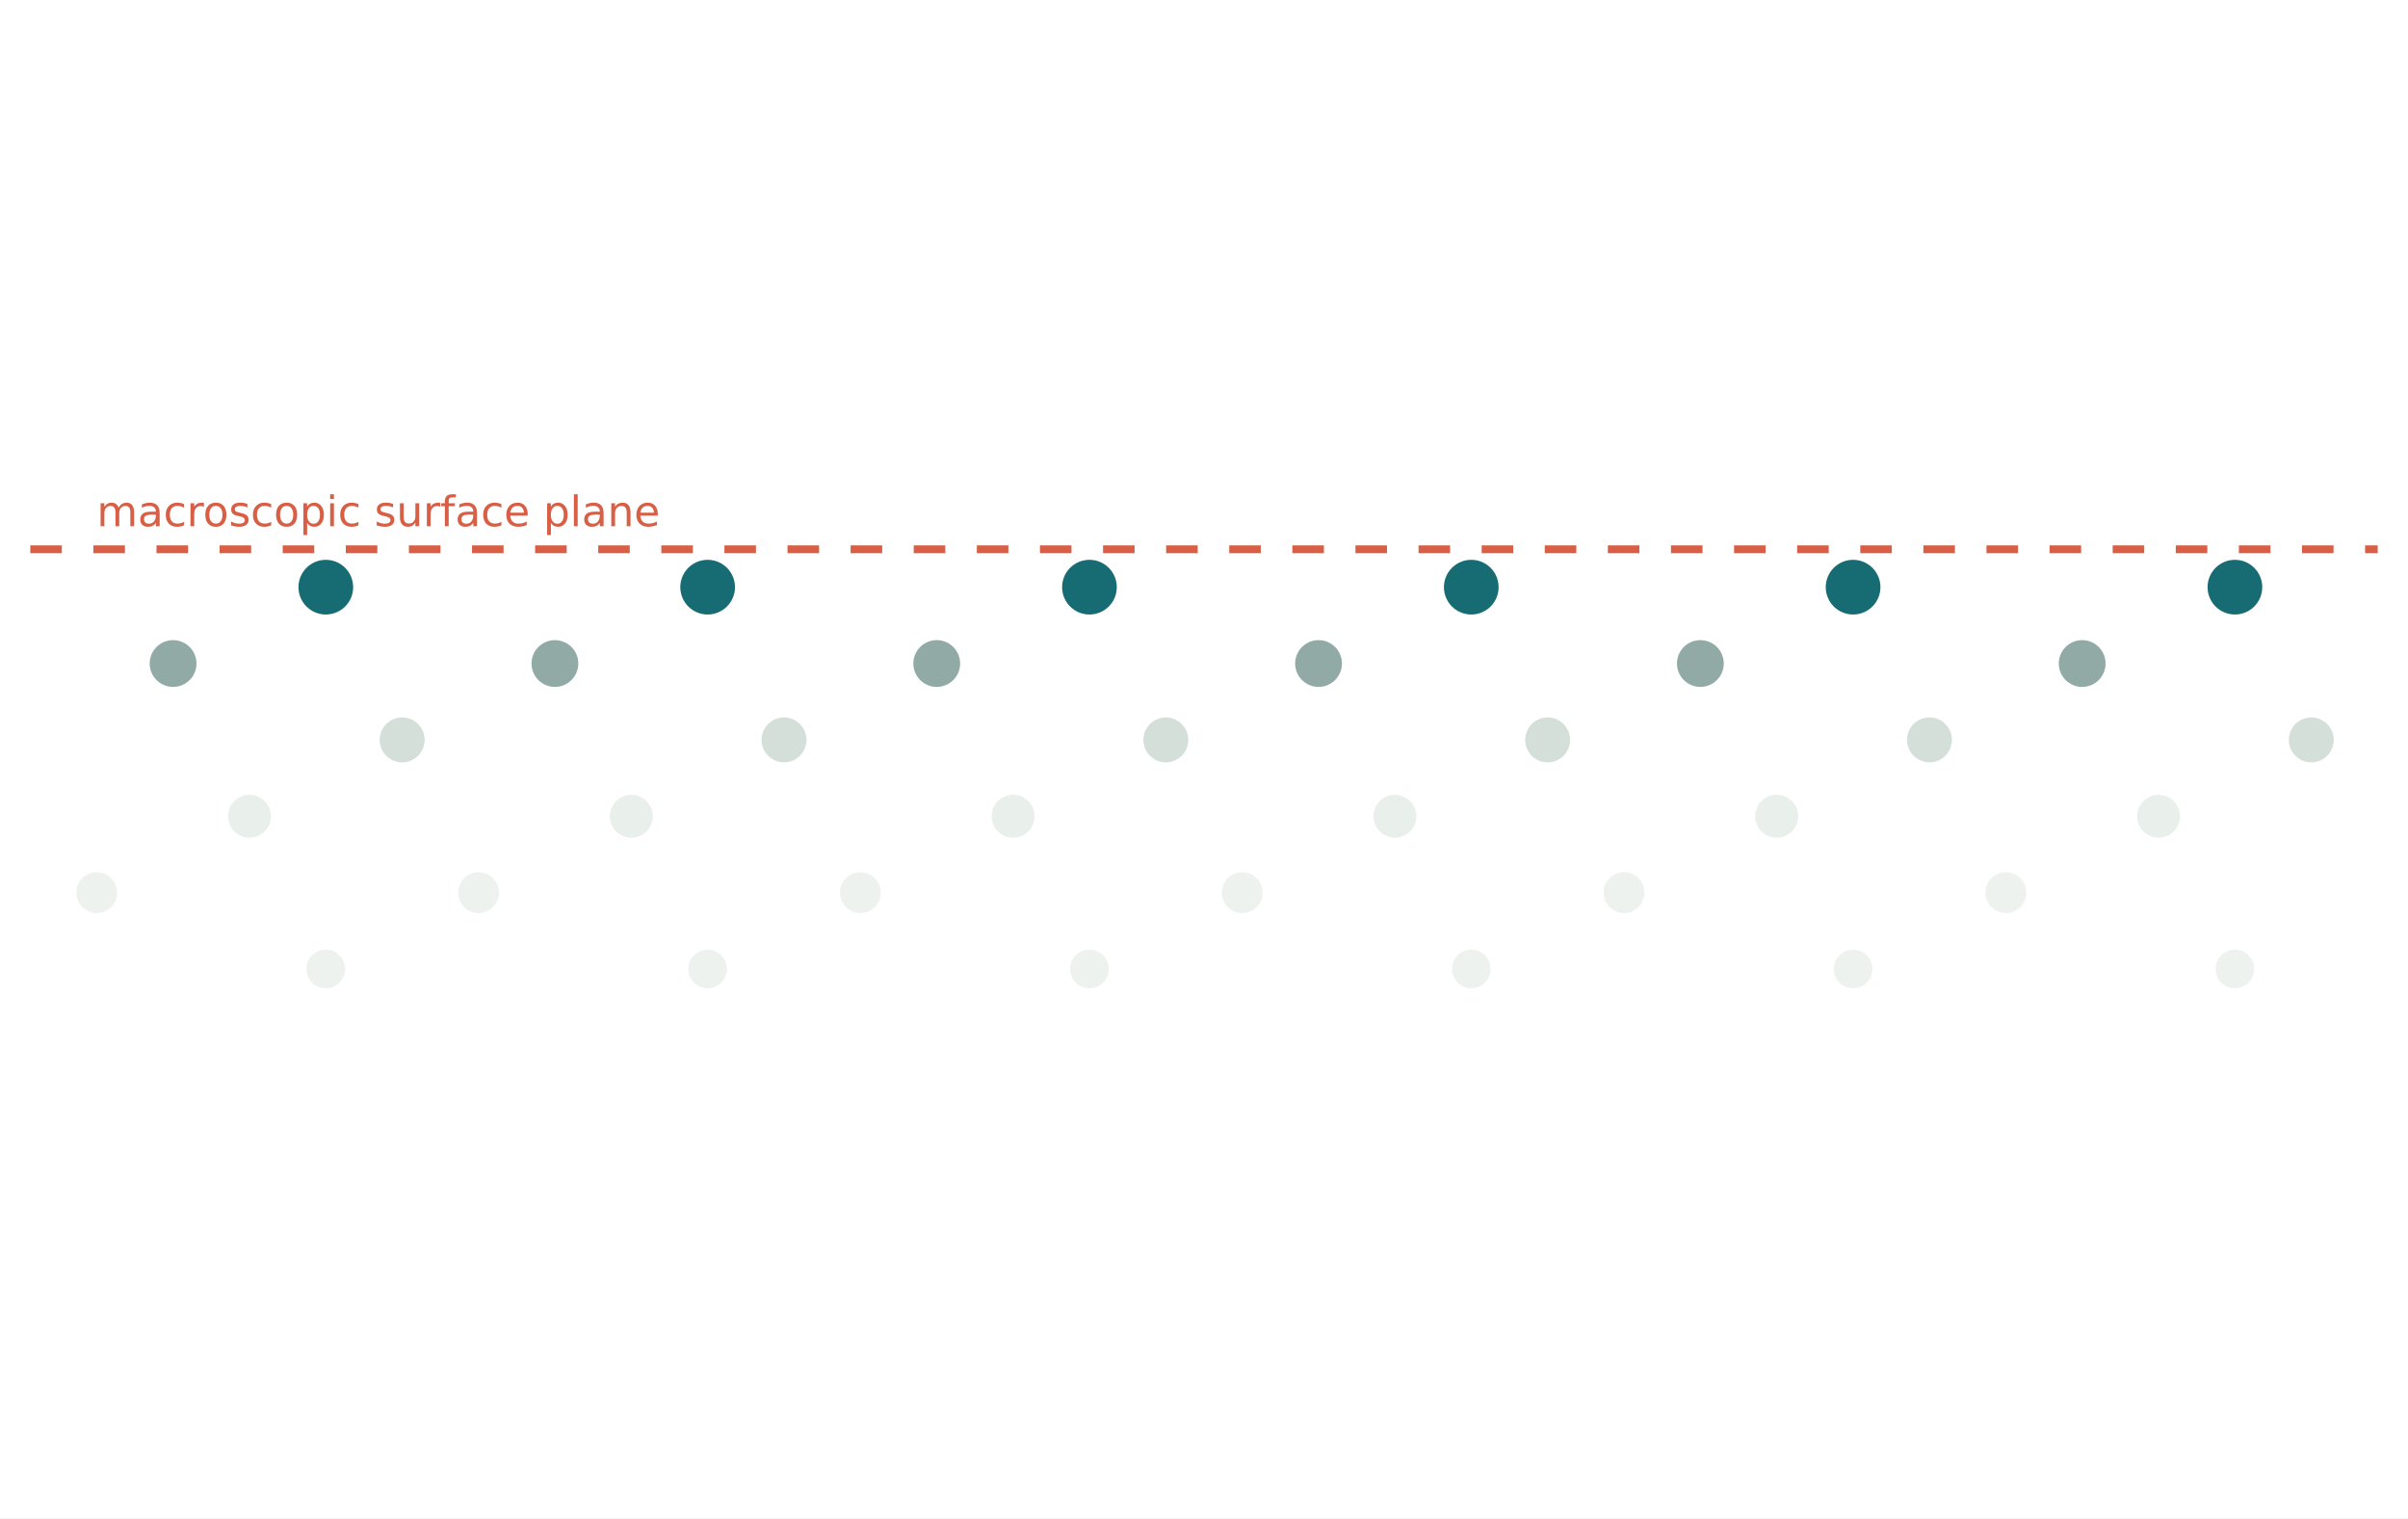
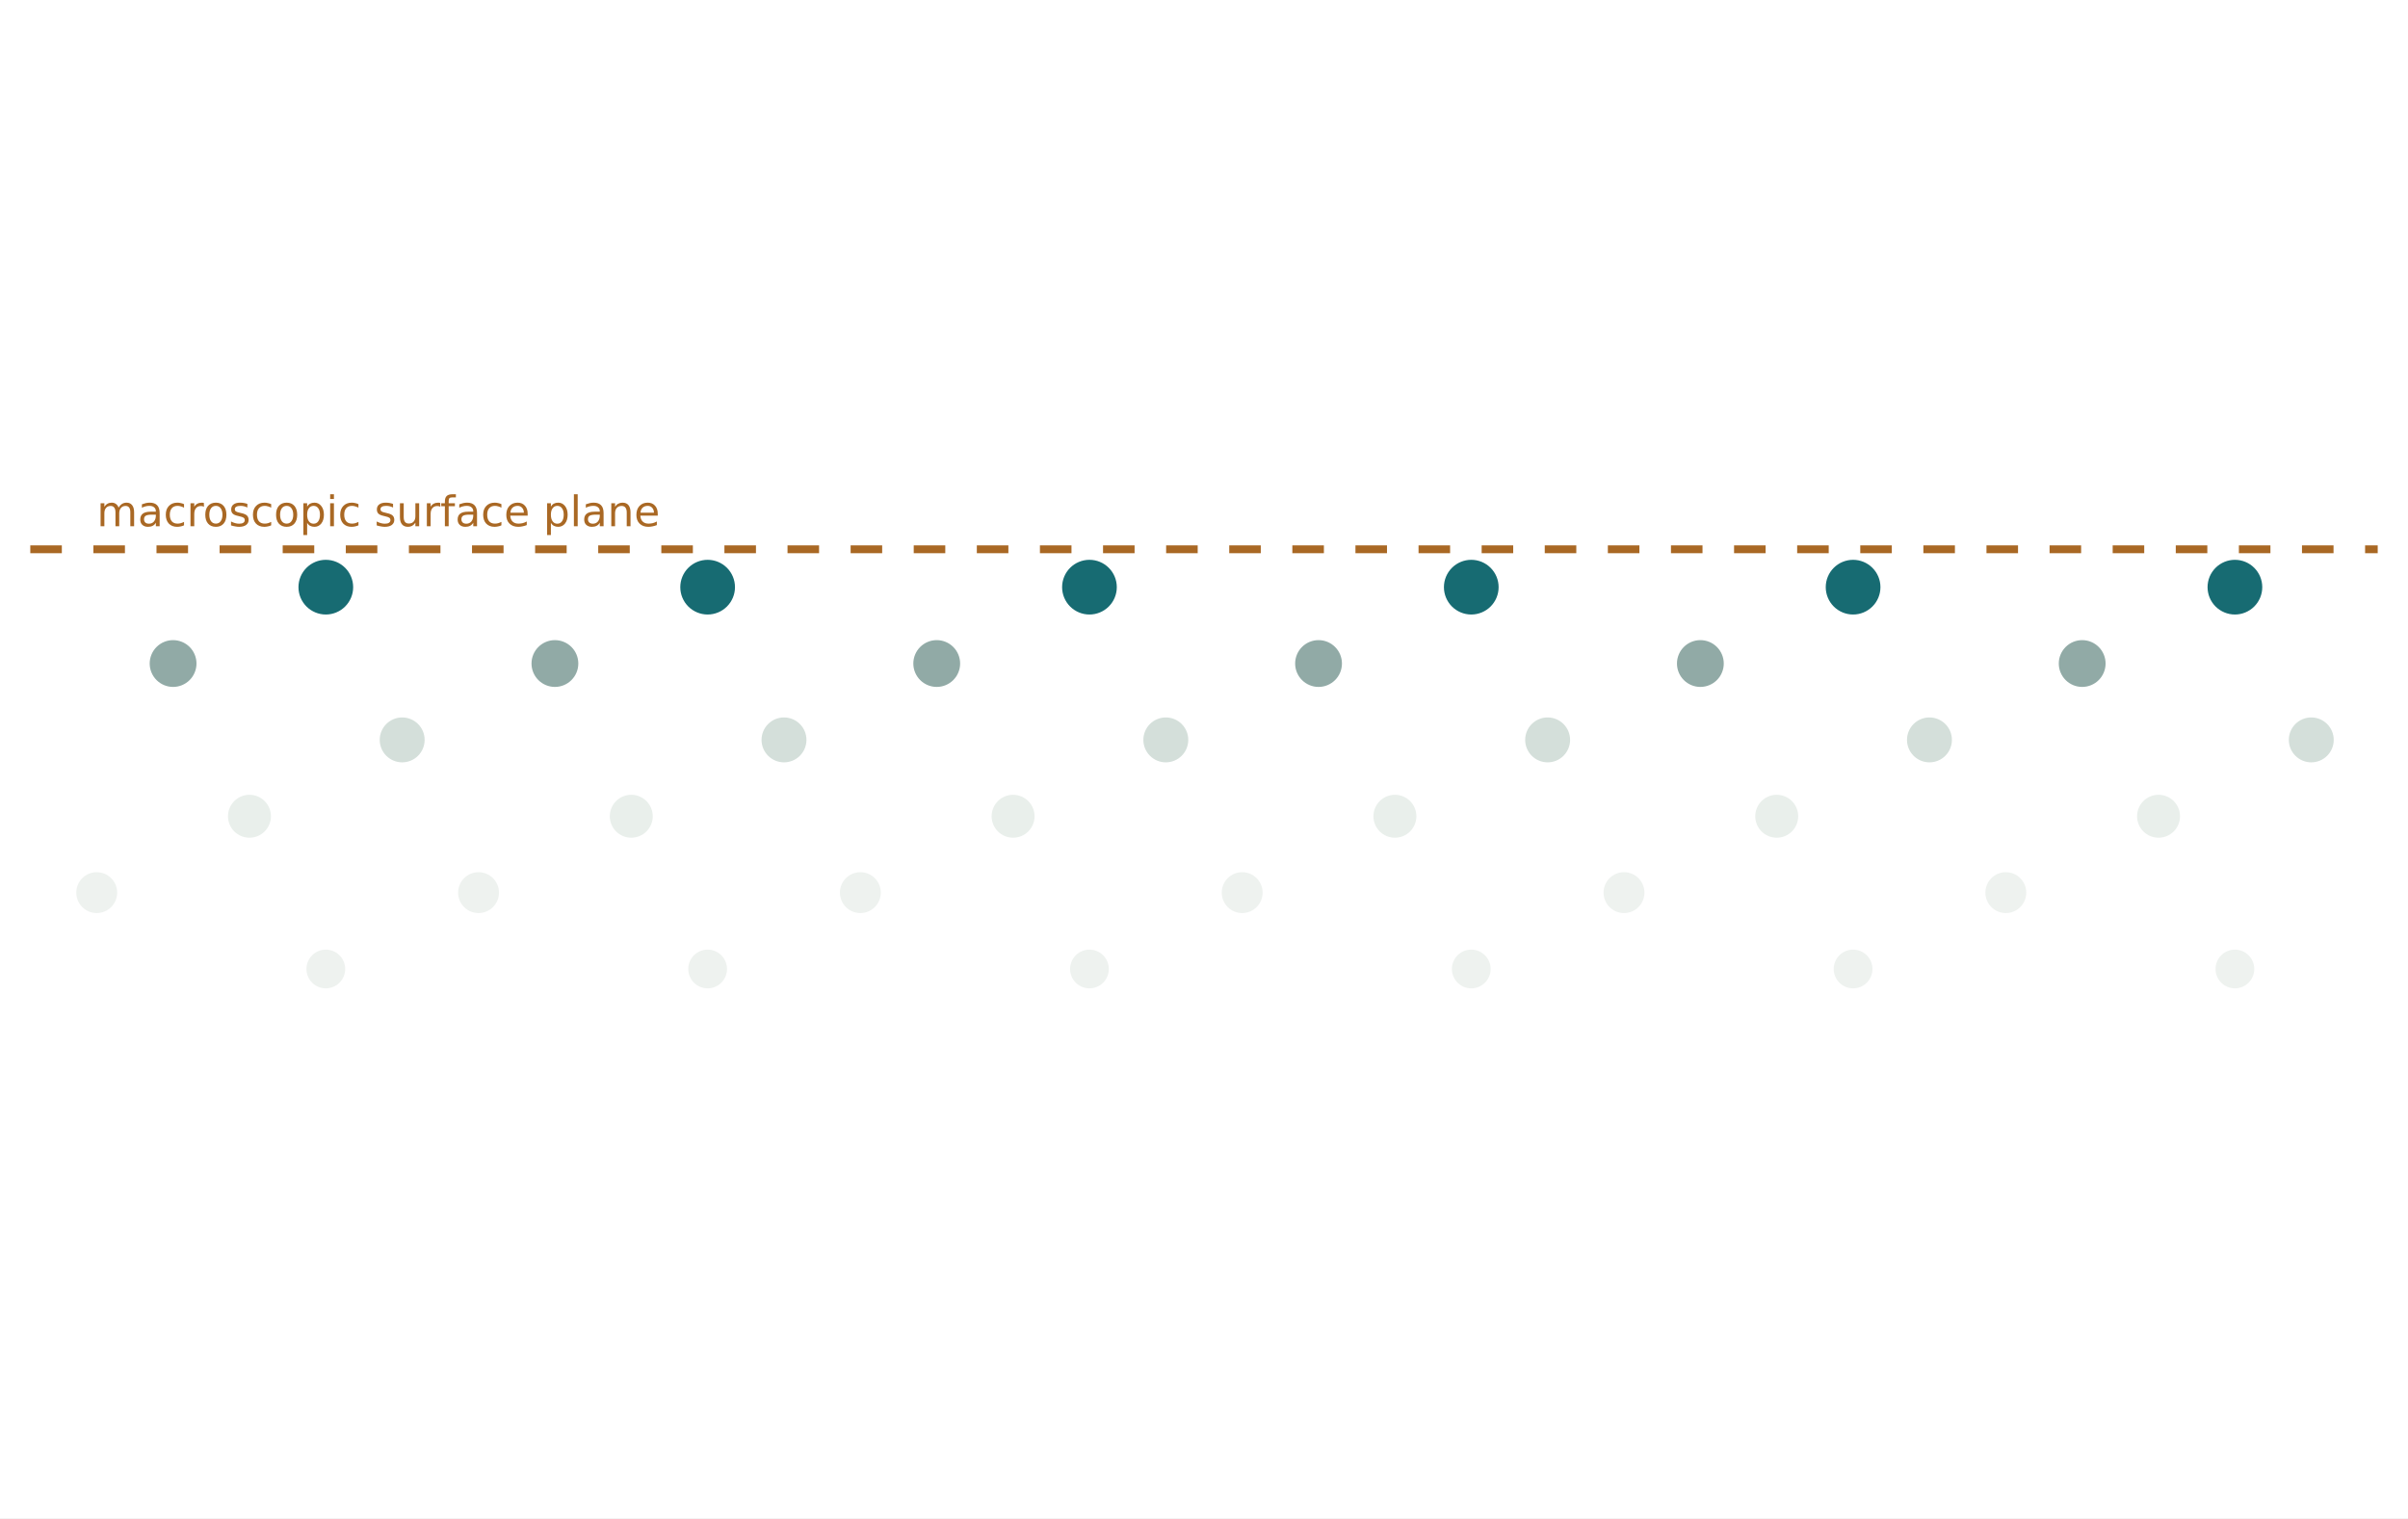
<svg xmlns="http://www.w3.org/2000/svg" xmlns:xlink="http://www.w3.org/1999/xlink" width="457.92pt" height="288.72pt" viewBox="0 0 457.92 288.72" version="1.1">
  <defs>
    <style type="text/css">*{stroke-linejoin: round; stroke-linecap: butt}</style>
  </defs>
  <g id="figure_1">
    <g id="patch_1">
      <path d="M 0 288.72 L 457.92 288.72 L 457.92 0 L 0 0 z " style="fill: #ffffff" />
    </g>
    <g id="axes_1">
      <g id="line2d_1">
-         <path d="M 5.76 104.455 L 452.16 104.455 " clip-path="url(#p948fd671a4)" style="fill: none; stroke-dasharray: 6,6; stroke-dashoffset: 0; stroke: #d85f45; stroke-width: 1.5" />
+         <path d="M 5.76 104.455 L 452.16 104.455 " clip-path="url(#p948fd671a4)" style="fill: none; stroke-dasharray: 6,6; stroke-dashoffset: 0; stroke: #a96824; stroke-width: 1.5" />
      </g>
      <g id="PathCollection_1">
        <defs>
          <path id="m22248de17a" d="M 0 4.183 C 1.109 4.183 2.174 3.743 2.958 2.958 C 3.743 2.174 4.183 1.109 4.183 0 C 4.183 -1.109 3.743 -2.174 2.958 -2.958 C 2.174 -3.743 1.109 -4.183 0 -4.183 C -1.109 -4.183 -2.174 -3.743 -2.958 -2.958 C -3.743 -2.174 -4.183 -1.109 -4.183 0 C -4.183 1.109 -3.743 2.174 -2.958 2.958 C -2.174 3.743 -1.109 4.183 0 4.183 z " style="stroke: #ffffff" />
        </defs>
        <g clip-path="url(#p948fd671a4)">
          <use xlink:href="#m22248de17a" x="134.568" y="184.265" style="fill: #eef2ef; stroke: #ffffff" />
        </g>
      </g>
      <g id="PathCollection_2">
        <g clip-path="url(#p948fd671a4)">
          <use xlink:href="#m22248de17a" x="61.959" y="184.265" style="fill: #eef2ef; stroke: #ffffff" />
        </g>
      </g>
      <g id="PathCollection_3">
        <defs>
          <path id="m23e3a15b11" d="M 0 4.387 C 1.164 4.387 2.28 3.925 3.102 3.102 C 3.925 2.28 4.387 1.164 4.387 0 C 4.387 -1.164 3.925 -2.28 3.102 -3.102 C 2.28 -3.925 1.164 -4.387 0 -4.387 C -1.164 -4.387 -2.28 -3.925 -3.102 -3.102 C -3.925 -2.28 -4.387 -1.164 -4.387 0 C -4.387 1.164 -3.925 2.28 -3.102 3.102 C -2.28 3.925 -1.164 4.387 0 4.387 z " style="stroke: #ffffff" />
        </defs>
        <g clip-path="url(#p948fd671a4)">
          <use xlink:href="#m23e3a15b11" x="91.003" y="169.743" style="fill: #eef2ef; stroke: #ffffff" />
        </g>
      </g>
      <g id="PathCollection_4">
        <g clip-path="url(#p948fd671a4)">
          <use xlink:href="#m23e3a15b11" x="18.394" y="169.743" style="fill: #eef2ef; stroke: #ffffff" />
        </g>
      </g>
      <g id="PathCollection_5">
        <g clip-path="url(#p948fd671a4)">
          <use xlink:href="#m22248de17a" x="279.786" y="184.265" style="fill: #eef2ef; stroke: #ffffff" />
        </g>
      </g>
      <g id="PathCollection_6">
        <g clip-path="url(#p948fd671a4)">
          <use xlink:href="#m22248de17a" x="207.177" y="184.265" style="fill: #eef2ef; stroke: #ffffff" />
        </g>
      </g>
      <g id="PathCollection_7">
        <g clip-path="url(#p948fd671a4)">
          <use xlink:href="#m23e3a15b11" x="236.221" y="169.743" style="fill: #eef2ef; stroke: #ffffff" />
        </g>
      </g>
      <g id="PathCollection_8">
        <g clip-path="url(#p948fd671a4)">
          <use xlink:href="#m23e3a15b11" x="163.612" y="169.743" style="fill: #eef2ef; stroke: #ffffff" />
        </g>
      </g>
      <g id="PathCollection_9">
        <g clip-path="url(#p948fd671a4)">
          <use xlink:href="#m22248de17a" x="425.004" y="184.265" style="fill: #eef2ef; stroke: #ffffff" />
        </g>
      </g>
      <g id="PathCollection_10">
        <g clip-path="url(#p948fd671a4)">
          <use xlink:href="#m22248de17a" x="352.395" y="184.265" style="fill: #eef2ef; stroke: #ffffff" />
        </g>
      </g>
      <g id="PathCollection_11">
        <g clip-path="url(#p948fd671a4)">
          <use xlink:href="#m23e3a15b11" x="381.439" y="169.743" style="fill: #eef2ef; stroke: #ffffff" />
        </g>
      </g>
      <g id="PathCollection_12">
        <g clip-path="url(#p948fd671a4)">
          <use xlink:href="#m23e3a15b11" x="308.83" y="169.743" style="fill: #eef2ef; stroke: #ffffff" />
        </g>
      </g>
      <g id="text_1">
-         <text style="font-size: 8px; font-family: 'DejaVu Sans'; text-anchor: start; fill: #d85f45" x="18.394" y="100.071" transform="rotate(-0 18.39396 100.0715)">macroscopic surface plane</text>
+         <text style="font-size: 8px; font-family: 'DejaVu Sans'; text-anchor: start; fill: #a96824" x="18.394" y="100.071" transform="rotate(-0 18.39396 100.0715)">macroscopic surface plane</text>
      </g>
      <g id="PathCollection_13">
        <defs>
          <path id="m15e4abf12c" d="M 0 4.583 C 1.215 4.583 2.381 4.1 3.24 3.24 C 4.1 2.381 4.583 1.215 4.583 0 C 4.583 -1.215 4.1 -2.381 3.24 -3.24 C 2.381 -4.1 1.215 -4.583 0 -4.583 C -1.215 -4.583 -2.381 -4.1 -3.24 -3.24 C -4.1 -2.381 -4.583 -1.215 -4.583 0 C -4.583 1.215 -4.1 2.381 -3.24 3.24 C -2.381 4.1 -1.215 4.583 0 4.583 z " style="stroke: #ffffff" />
        </defs>
        <g clip-path="url(#p948fd671a4)">
          <use xlink:href="#m15e4abf12c" x="47.438" y="155.221" style="fill: #e9efeb; stroke: #ffffff" />
        </g>
      </g>
      <g id="PathCollection_14">
        <g clip-path="url(#p948fd671a4)">
          <use xlink:href="#m15e4abf12c" x="120.047" y="155.221" style="fill: #e9efeb; stroke: #ffffff" />
        </g>
      </g>
      <g id="PathCollection_15">
        <defs>
          <path id="mc2a5256831" d="M 0 4.77 C 1.265 4.77 2.478 4.267 3.373 3.373 C 4.267 2.478 4.77 1.265 4.77 0 C 4.77 -1.265 4.267 -2.478 3.373 -3.373 C 2.478 -4.267 1.265 -4.77 0 -4.77 C -1.265 -4.77 -2.478 -4.267 -3.373 -3.373 C -4.267 -2.478 -4.77 -1.265 -4.77 0 C -4.77 1.265 -4.267 2.478 -3.373 3.373 C -2.478 4.267 -1.265 4.77 0 4.77 z " style="stroke: #ffffff" />
        </defs>
        <g clip-path="url(#p948fd671a4)">
          <use xlink:href="#mc2a5256831" x="149.09" y="140.699" style="fill: #d4dfda; stroke: #ffffff" />
        </g>
      </g>
      <g id="PathCollection_16">
        <g clip-path="url(#p948fd671a4)">
          <use xlink:href="#mc2a5256831" x="76.481" y="140.699" style="fill: #d4dfda; stroke: #ffffff" />
        </g>
      </g>
      <g id="PathCollection_17">
        <defs>
          <path id="m2b01c09186" d="M 0 4.95 C 1.313 4.95 2.572 4.428 3.5 3.5 C 4.428 2.572 4.95 1.313 4.95 0 C 4.95 -1.313 4.428 -2.572 3.5 -3.5 C 2.572 -4.428 1.313 -4.95 0 -4.95 C -1.313 -4.95 -2.572 -4.428 -3.5 -3.5 C -4.428 -2.572 -4.95 -1.313 -4.95 0 C -4.95 1.313 -4.428 2.572 -3.5 3.5 C -2.572 4.428 -1.313 4.95 0 4.95 z " style="stroke: #ffffff" />
        </defs>
        <g clip-path="url(#p948fd671a4)">
          <use xlink:href="#m2b01c09186" x="105.525" y="126.177" style="fill: #91aaa6; stroke: #ffffff" />
        </g>
      </g>
      <g id="PathCollection_18">
        <g clip-path="url(#p948fd671a4)">
          <use xlink:href="#m2b01c09186" x="32.916" y="126.177" style="fill: #91aaa6; stroke: #ffffff" />
        </g>
      </g>
      <g id="PathCollection_19">
        <defs>
          <path id="mde119c5b81" d="M 0 5.701 C 1.512 5.701 2.962 5.1 4.031 4.031 C 5.1 2.962 5.701 1.512 5.701 0 C 5.701 -1.512 5.1 -2.962 4.031 -4.031 C 2.962 -5.1 1.512 -5.701 0 -5.701 C -1.512 -5.701 -2.962 -5.1 -4.031 -4.031 C -5.1 -2.962 -5.701 -1.512 -5.701 0 C -5.701 1.512 -5.1 2.962 -4.031 4.031 C -2.962 5.1 -1.512 5.701 0 5.701 z " style="stroke: #ffffff" />
        </defs>
        <g clip-path="url(#p948fd671a4)">
          <use xlink:href="#mde119c5b81" x="61.959" y="111.656" style="fill: #176b72; stroke: #ffffff" />
        </g>
      </g>
      <g id="PathCollection_20">
        <g clip-path="url(#p948fd671a4)">
          <use xlink:href="#mde119c5b81" x="134.568" y="111.656" style="fill: #176b72; stroke: #ffffff" />
        </g>
      </g>
      <g id="PathCollection_21">
        <g clip-path="url(#p948fd671a4)">
          <use xlink:href="#m15e4abf12c" x="192.656" y="155.221" style="fill: #e9efeb; stroke: #ffffff" />
        </g>
      </g>
      <g id="PathCollection_22">
        <g clip-path="url(#p948fd671a4)">
          <use xlink:href="#m15e4abf12c" x="265.264" y="155.221" style="fill: #e9efeb; stroke: #ffffff" />
        </g>
      </g>
      <g id="PathCollection_23">
        <g clip-path="url(#p948fd671a4)">
          <use xlink:href="#mc2a5256831" x="294.308" y="140.699" style="fill: #d4dfda; stroke: #ffffff" />
        </g>
      </g>
      <g id="PathCollection_24">
        <g clip-path="url(#p948fd671a4)">
          <use xlink:href="#mc2a5256831" x="221.699" y="140.699" style="fill: #d4dfda; stroke: #ffffff" />
        </g>
      </g>
      <g id="PathCollection_25">
        <g clip-path="url(#p948fd671a4)">
          <use xlink:href="#m2b01c09186" x="250.743" y="126.177" style="fill: #91aaa6; stroke: #ffffff" />
        </g>
      </g>
      <g id="PathCollection_26">
        <g clip-path="url(#p948fd671a4)">
          <use xlink:href="#m2b01c09186" x="178.134" y="126.177" style="fill: #91aaa6; stroke: #ffffff" />
        </g>
      </g>
      <g id="PathCollection_27">
        <g clip-path="url(#p948fd671a4)">
          <use xlink:href="#mde119c5b81" x="207.177" y="111.656" style="fill: #176b72; stroke: #ffffff" />
        </g>
      </g>
      <g id="PathCollection_28">
        <g clip-path="url(#p948fd671a4)">
          <use xlink:href="#mde119c5b81" x="279.786" y="111.656" style="fill: #176b72; stroke: #ffffff" />
        </g>
      </g>
      <g id="PathCollection_29">
        <g clip-path="url(#p948fd671a4)">
          <use xlink:href="#m15e4abf12c" x="337.873" y="155.221" style="fill: #e9efeb; stroke: #ffffff" />
        </g>
      </g>
      <g id="PathCollection_30">
        <g clip-path="url(#p948fd671a4)">
          <use xlink:href="#m15e4abf12c" x="410.482" y="155.221" style="fill: #e9efeb; stroke: #ffffff" />
        </g>
      </g>
      <g id="PathCollection_31">
        <g clip-path="url(#p948fd671a4)">
          <use xlink:href="#mc2a5256831" x="439.526" y="140.699" style="fill: #d4dfda; stroke: #ffffff" />
        </g>
      </g>
      <g id="PathCollection_32">
        <g clip-path="url(#p948fd671a4)">
          <use xlink:href="#mc2a5256831" x="366.917" y="140.699" style="fill: #d4dfda; stroke: #ffffff" />
        </g>
      </g>
      <g id="PathCollection_33">
        <g clip-path="url(#p948fd671a4)">
          <use xlink:href="#m2b01c09186" x="395.961" y="126.177" style="fill: #91aaa6; stroke: #ffffff" />
        </g>
      </g>
      <g id="PathCollection_34">
        <g clip-path="url(#p948fd671a4)">
          <use xlink:href="#m2b01c09186" x="323.352" y="126.177" style="fill: #91aaa6; stroke: #ffffff" />
        </g>
      </g>
      <g id="PathCollection_35">
        <g clip-path="url(#p948fd671a4)">
          <use xlink:href="#mde119c5b81" x="352.395" y="111.656" style="fill: #176b72; stroke: #ffffff" />
        </g>
      </g>
      <g id="PathCollection_36">
        <g clip-path="url(#p948fd671a4)">
          <use xlink:href="#mde119c5b81" x="425.004" y="111.656" style="fill: #176b72; stroke: #ffffff" />
        </g>
      </g>
    </g>
  </g>
  <defs>
    <clipPath id="p948fd671a4">
      <rect x="5.76" y="5.76" width="446.4" height="277.2" />
    </clipPath>
  </defs>
</svg>
